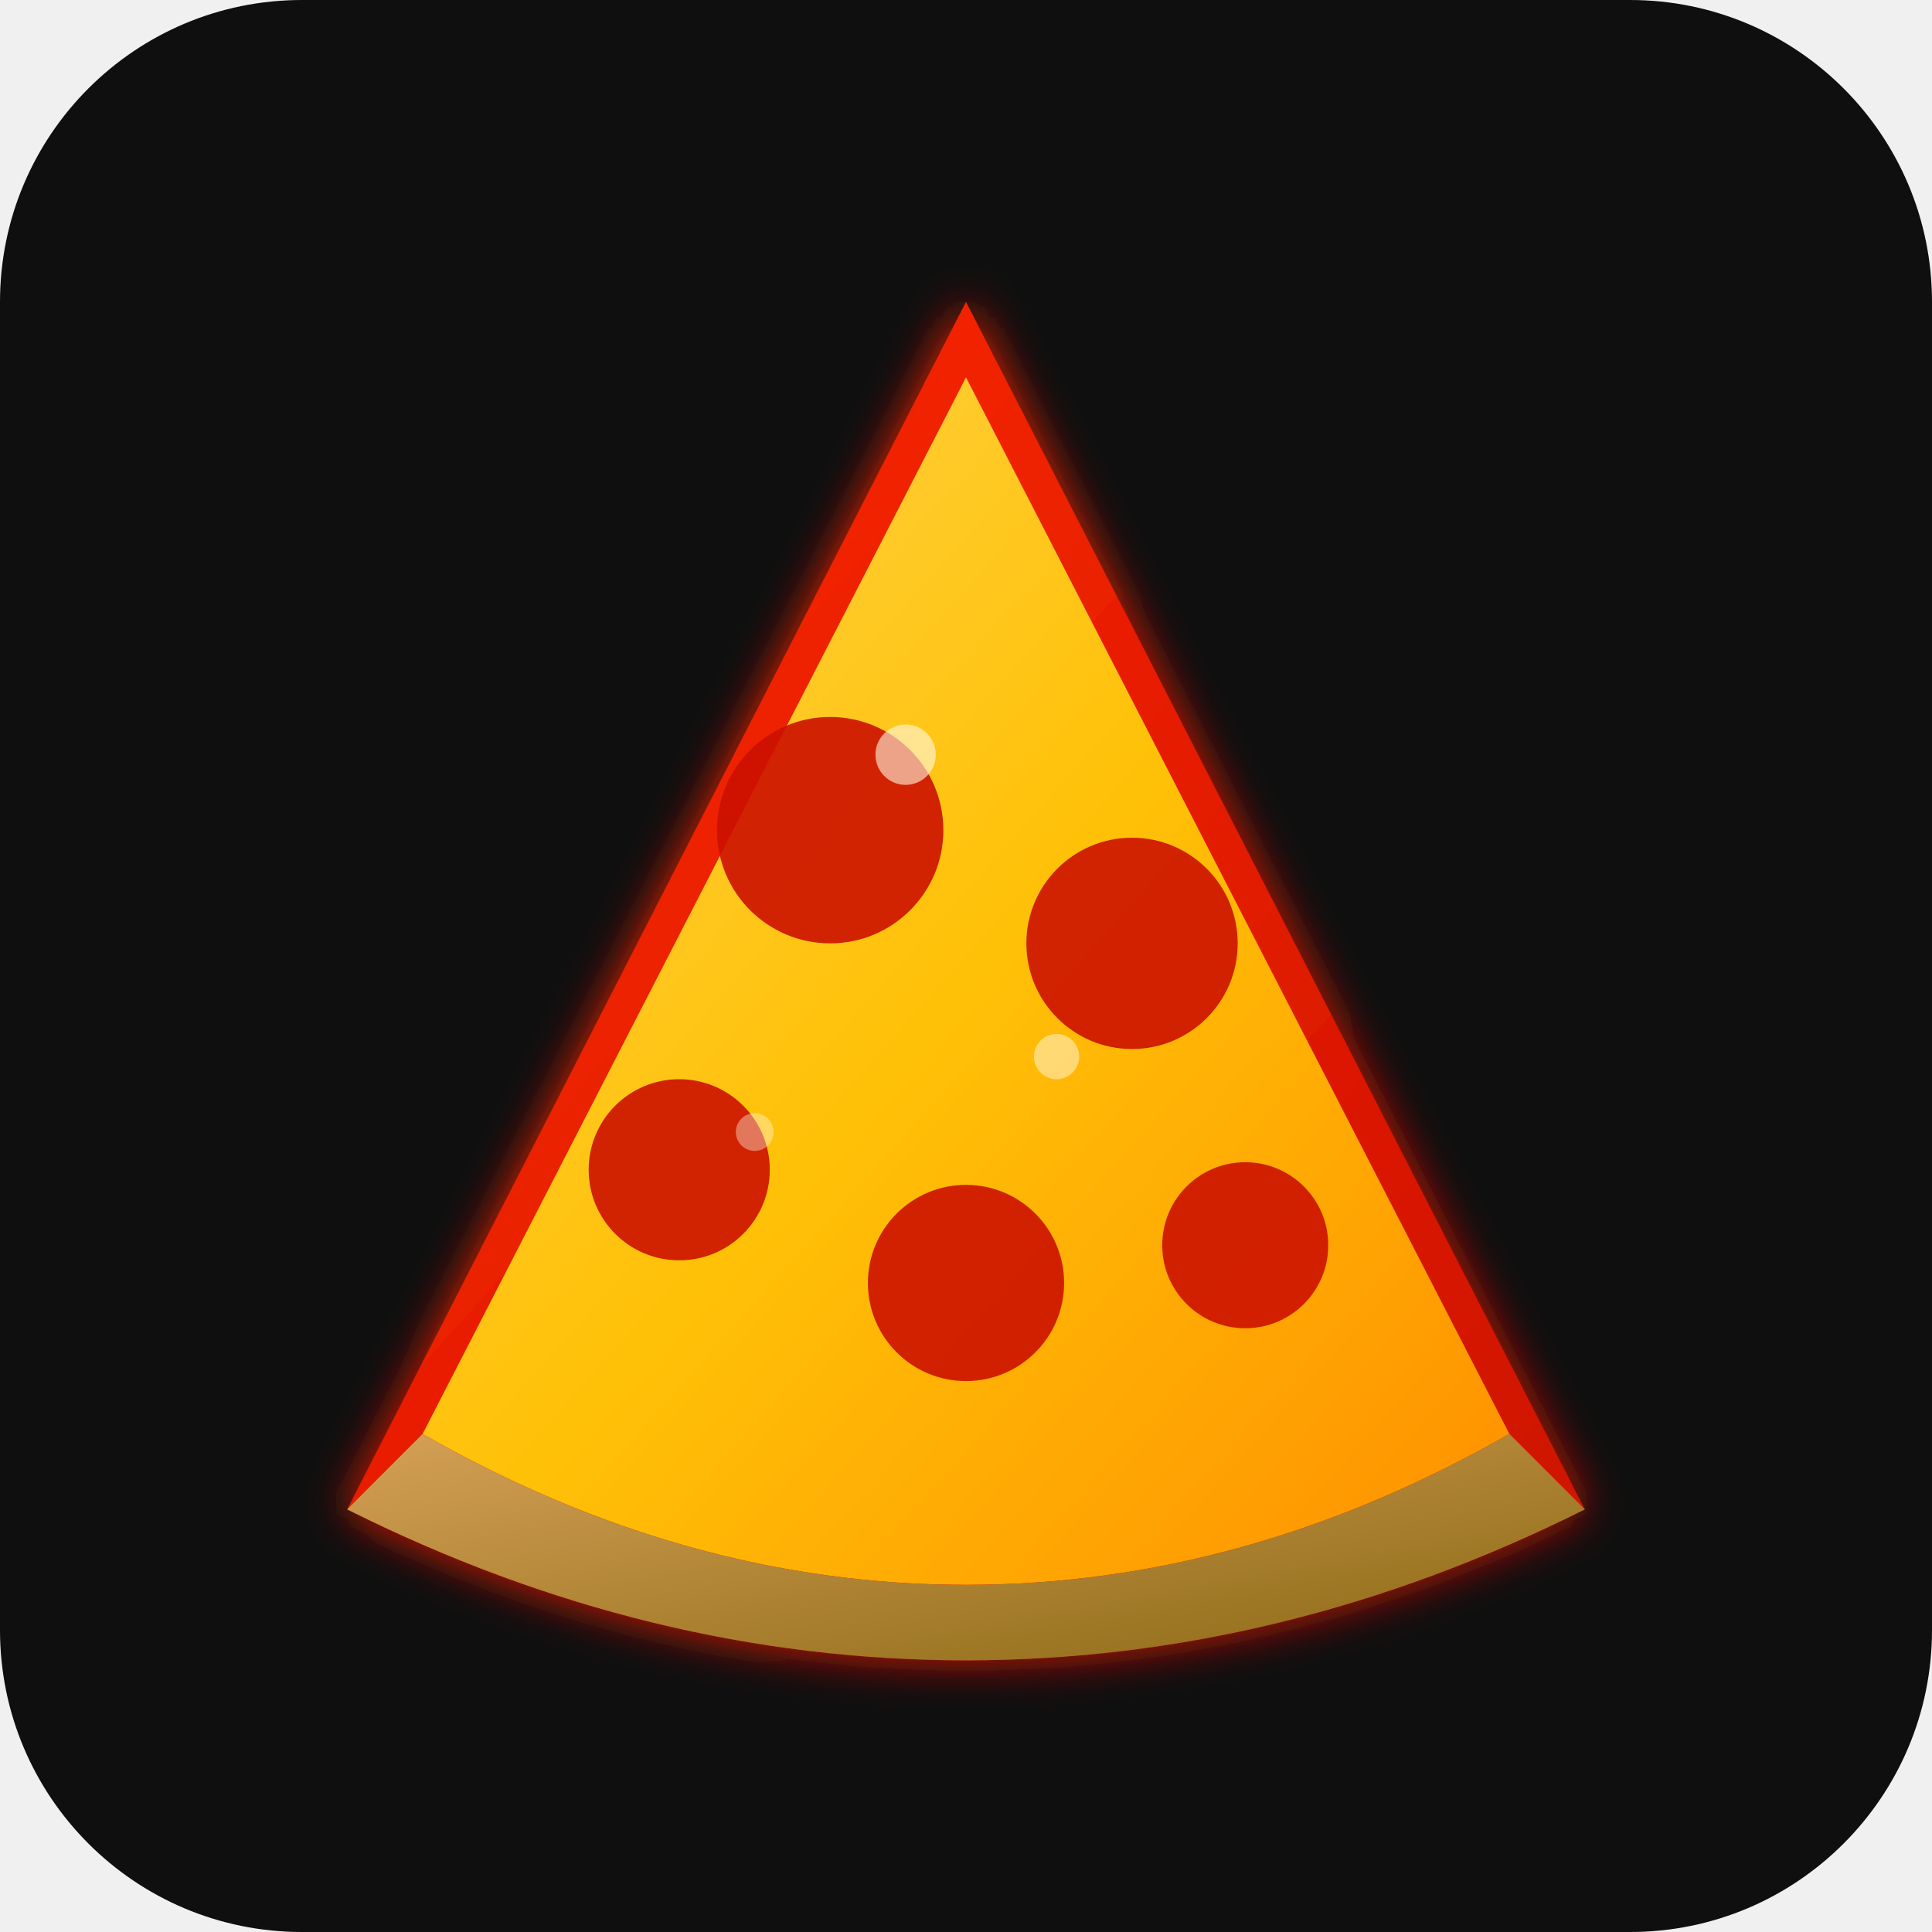
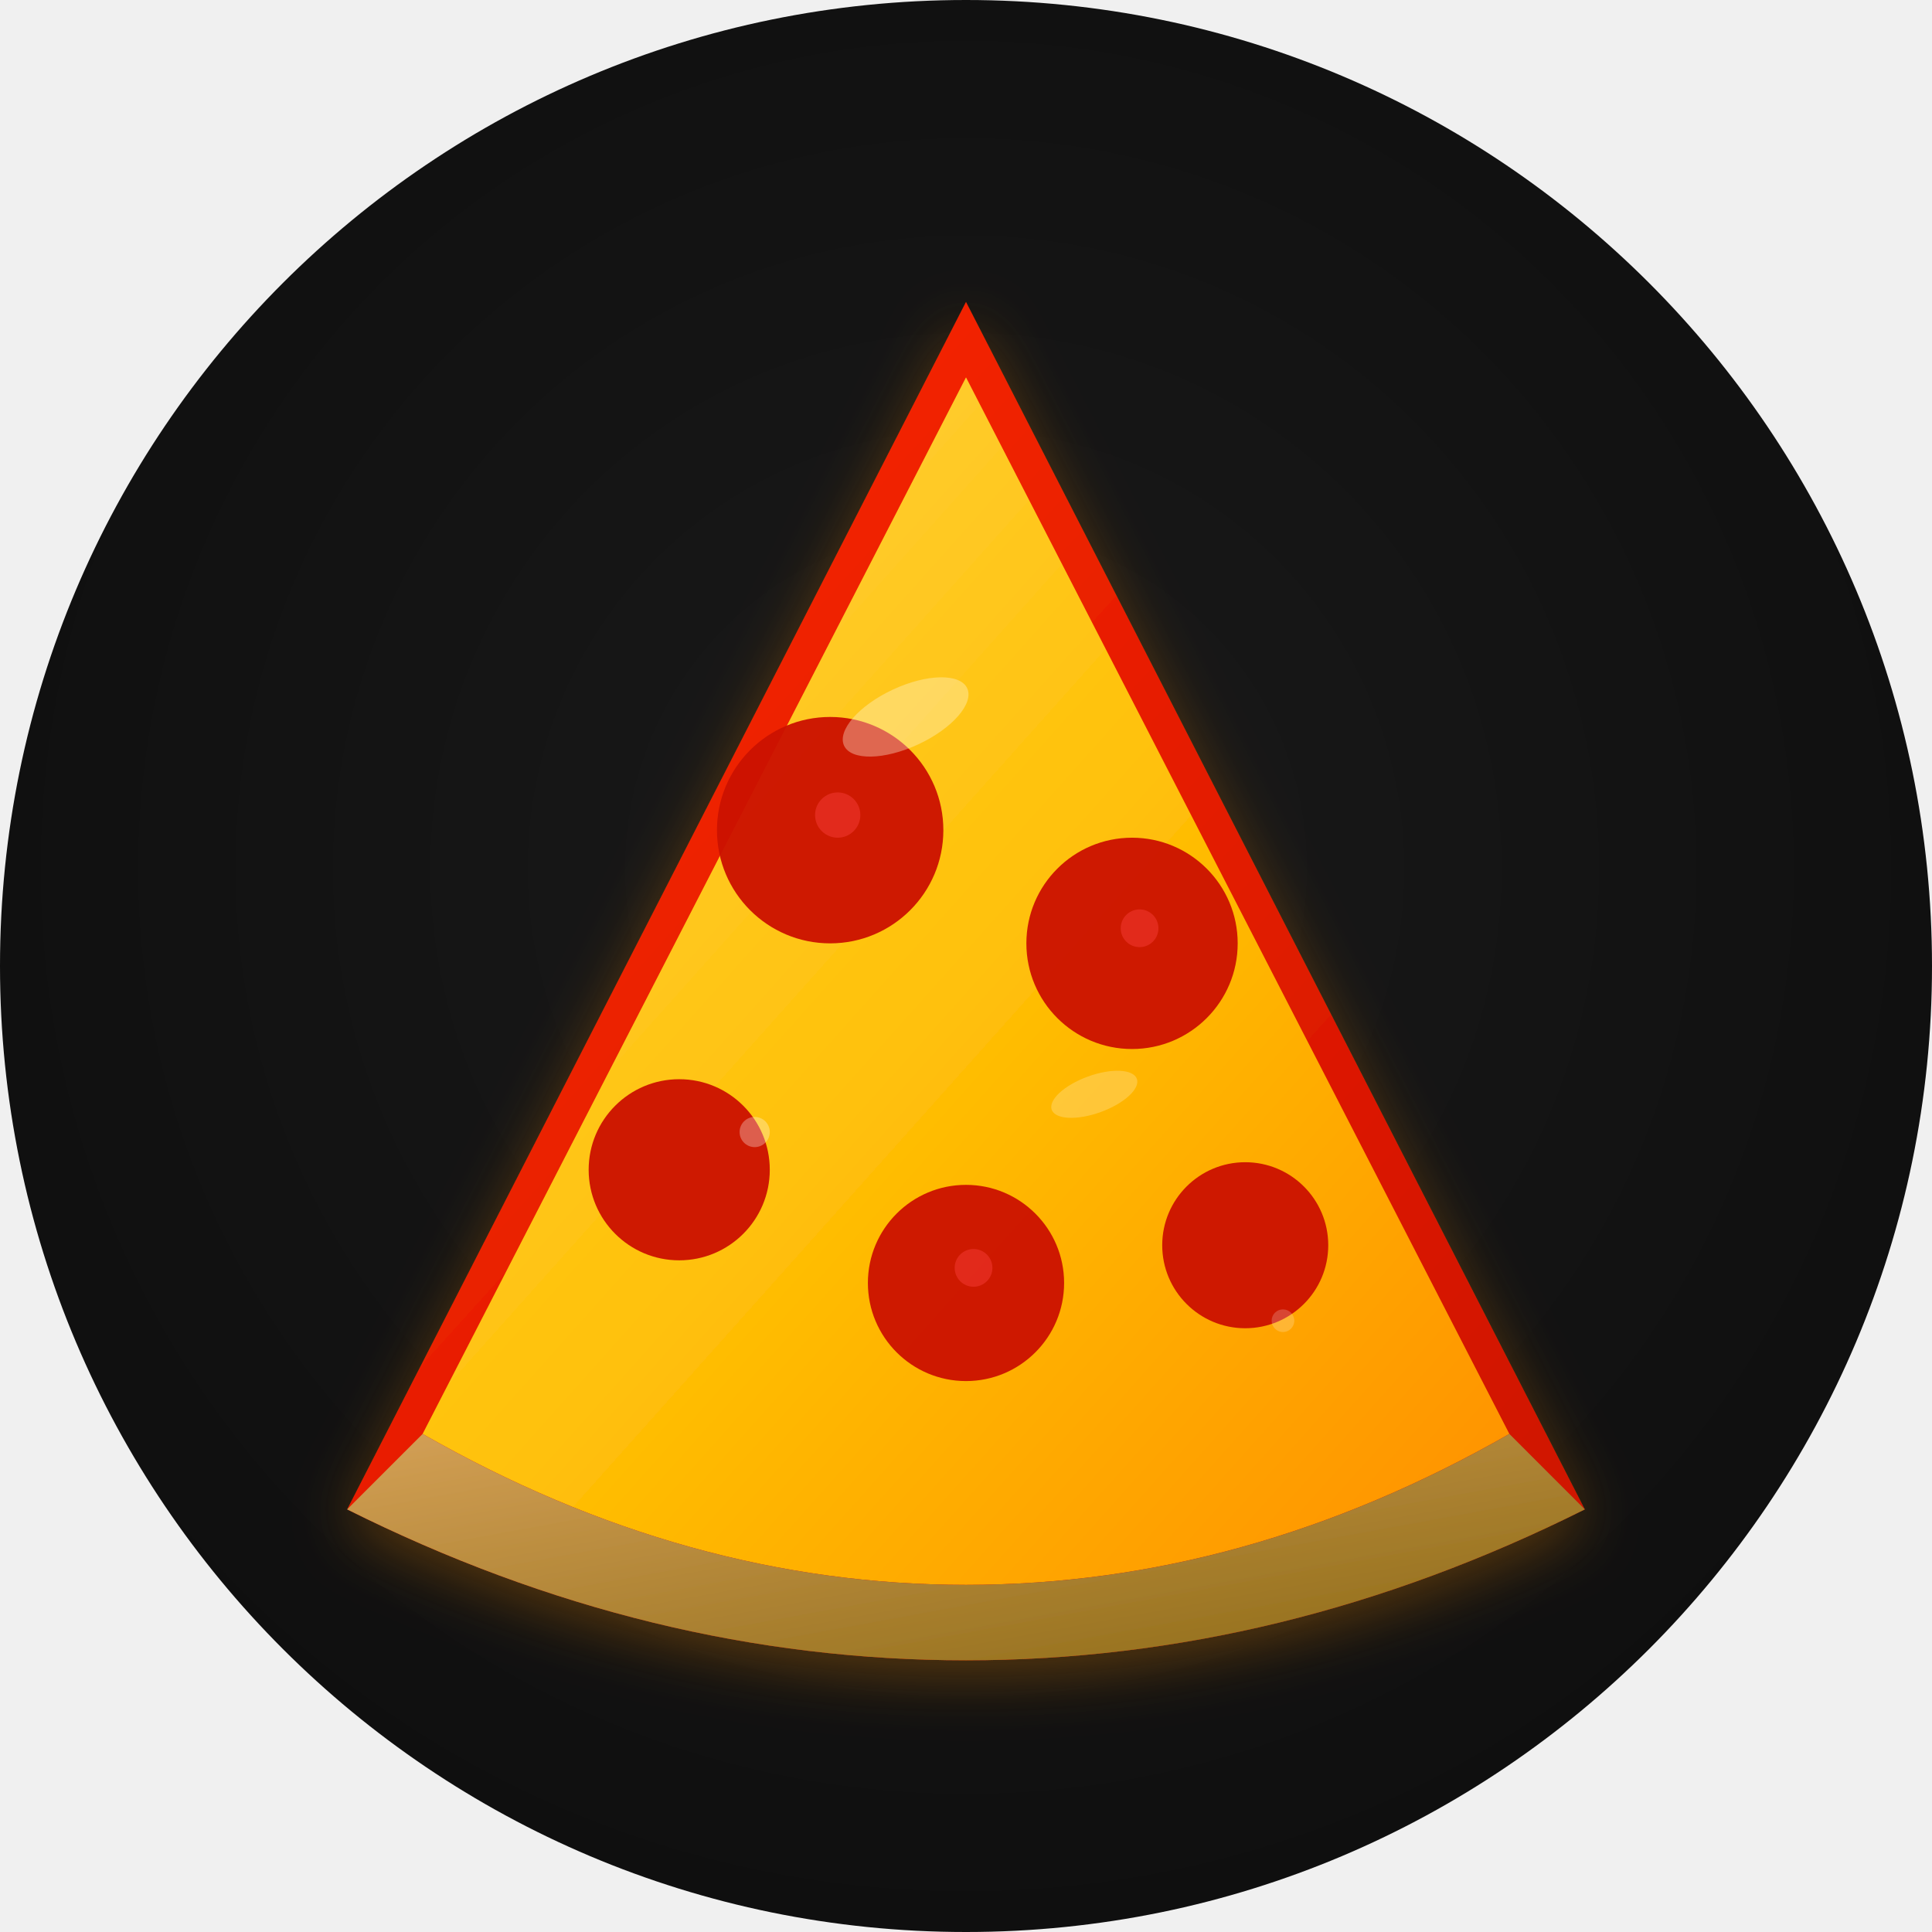
<svg xmlns="http://www.w3.org/2000/svg" viewBox="0 0 512 512">
  <defs>
    <linearGradient id="cheese" x1="0%" y1="0%" x2="100%" y2="100%">
      <stop offset="0%" stop-color="#FFD54F" />
      <stop offset="50%" stop-color="#FFC107" />
      <stop offset="100%" stop-color="#FF8F00" />
    </linearGradient>
    <linearGradient id="crust" x1="0%" y1="0%" x2="100%" y2="100%">
      <stop offset="0%" stop-color="#D4A056" />
      <stop offset="100%" stop-color="#8B6914" />
    </linearGradient>
    <linearGradient id="sauce" x1="0%" y1="0%" x2="100%" y2="100%">
      <stop offset="0%" stop-color="#FF2A00" />
      <stop offset="100%" stop-color="#CC1100" />
    </linearGradient>
-     <filter id="glow">
-       <feGaussianBlur stdDeviation="6" result="blur" />
+     <radialGradient id="glow-bg" cx="50%" cy="45%" r="55%">
+       <stop offset="0%" stop-color="#1A1A1A" />
+       <stop offset="100%" stop-color="#0F0F0F" />
+     </radialGradient>
+     <filter id="drop-shadow">
+       <feDropShadow dx="0" dy="4" stdDeviation="8" flood-color="#FF8F00" flood-opacity="0.3" />
+     </filter>
+     <filter id="inner-glow">
+       <feGaussianBlur stdDeviation="3" result="blur" />
      <feMerge>
        <feMergeNode in="blur" />
        <feMergeNode in="SourceGraphic" />
      </feMerge>
    </filter>
+     <clipPath id="circle-clip">
+       <circle cx="256" cy="256" r="256" />
+     </clipPath>
  </defs>
-   <rect width="512" height="512" rx="80" fill="#0F0F0F" />
-   <path d="M256 80 L420 400 Q340 440 256 440 Q172 440 92 400 Z" fill="url(#sauce)" filter="url(#glow)" />
-   <path d="M256 100 L400 380 Q330 420 256 420 Q182 420 112 380 Z" fill="url(#cheese)" />
-   <path d="M92 400 Q172 440 256 440 Q340 440 420 400 L400 380 Q330 420 256 420 Q182 420 112 380 Z" fill="url(#crust)" />
-   <circle cx="220" cy="220" r="30" fill="#CC1100" opacity="0.9" />
-   <circle cx="300" cy="250" r="28" fill="#CC1100" opacity="0.9" />
-   <circle cx="256" cy="340" r="26" fill="#CC1100" opacity="0.9" />
-   <circle cx="180" cy="310" r="24" fill="#CC1100" opacity="0.9" />
-   <circle cx="330" cy="330" r="22" fill="#CC1100" opacity="0.9" />
-   <circle cx="240" cy="200" r="8" fill="#FFF8E1" opacity="0.6" />
-   <circle cx="280" cy="280" r="6" fill="#FFF8E1" opacity="0.5" />
-   <circle cx="200" cy="300" r="5" fill="#FFF8E1" opacity="0.4" />
+   <circle cx="256" cy="256" r="256" fill="url(#glow-bg)" />
+   <g clip-path="url(#circle-clip)">
+     <g filter="url(#drop-shadow)">
+       <path d="M256 80 L420 400 Q340 440 256 440 Q172 440 92 400 Z" fill="url(#sauce)" />
+       <path d="M256 100 L400 380 Q330 420 256 420 Q182 420 112 380 Z" fill="url(#cheese)" />
+       <path d="M92 400 Q172 440 256 440 Q340 440 420 400 L400 380 Q330 420 256 420 Q182 420 112 380 Z" fill="url(#crust)" />
+     </g>
+     <circle cx="220" cy="220" r="30" fill="#CC1100" opacity="0.95" />
+     <circle cx="222" cy="216" r="6" fill="#FF4444" opacity="0.4" />
+     <circle cx="300" cy="250" r="28" fill="#CC1100" opacity="0.95" />
+     <circle cx="302" cy="246" r="5" fill="#FF4444" opacity="0.4" />
+     <circle cx="256" cy="340" r="26" fill="#CC1100" opacity="0.95" />
+     <circle cx="258" cy="336" r="5" fill="#FF4444" opacity="0.4" />
+     <circle cx="180" cy="310" r="24" fill="#CC1100" opacity="0.95" />
+     <circle cx="330" cy="330" r="22" fill="#CC1100" opacity="0.95" />
+     <ellipse cx="240" cy="190" rx="18" ry="8" fill="#FFF8E1" opacity="0.35" transform="rotate(-25 240 190)" />
+     <ellipse cx="290" cy="290" rx="12" ry="5" fill="#FFF8E1" opacity="0.25" transform="rotate(-20 290 290)" />
+     <circle cx="200" cy="300" r="4" fill="#FFFFFF" opacity="0.3" />
+     <circle cx="340" cy="350" r="3" fill="#FFFFFF" opacity="0.2" />
+   </g>
</svg>
